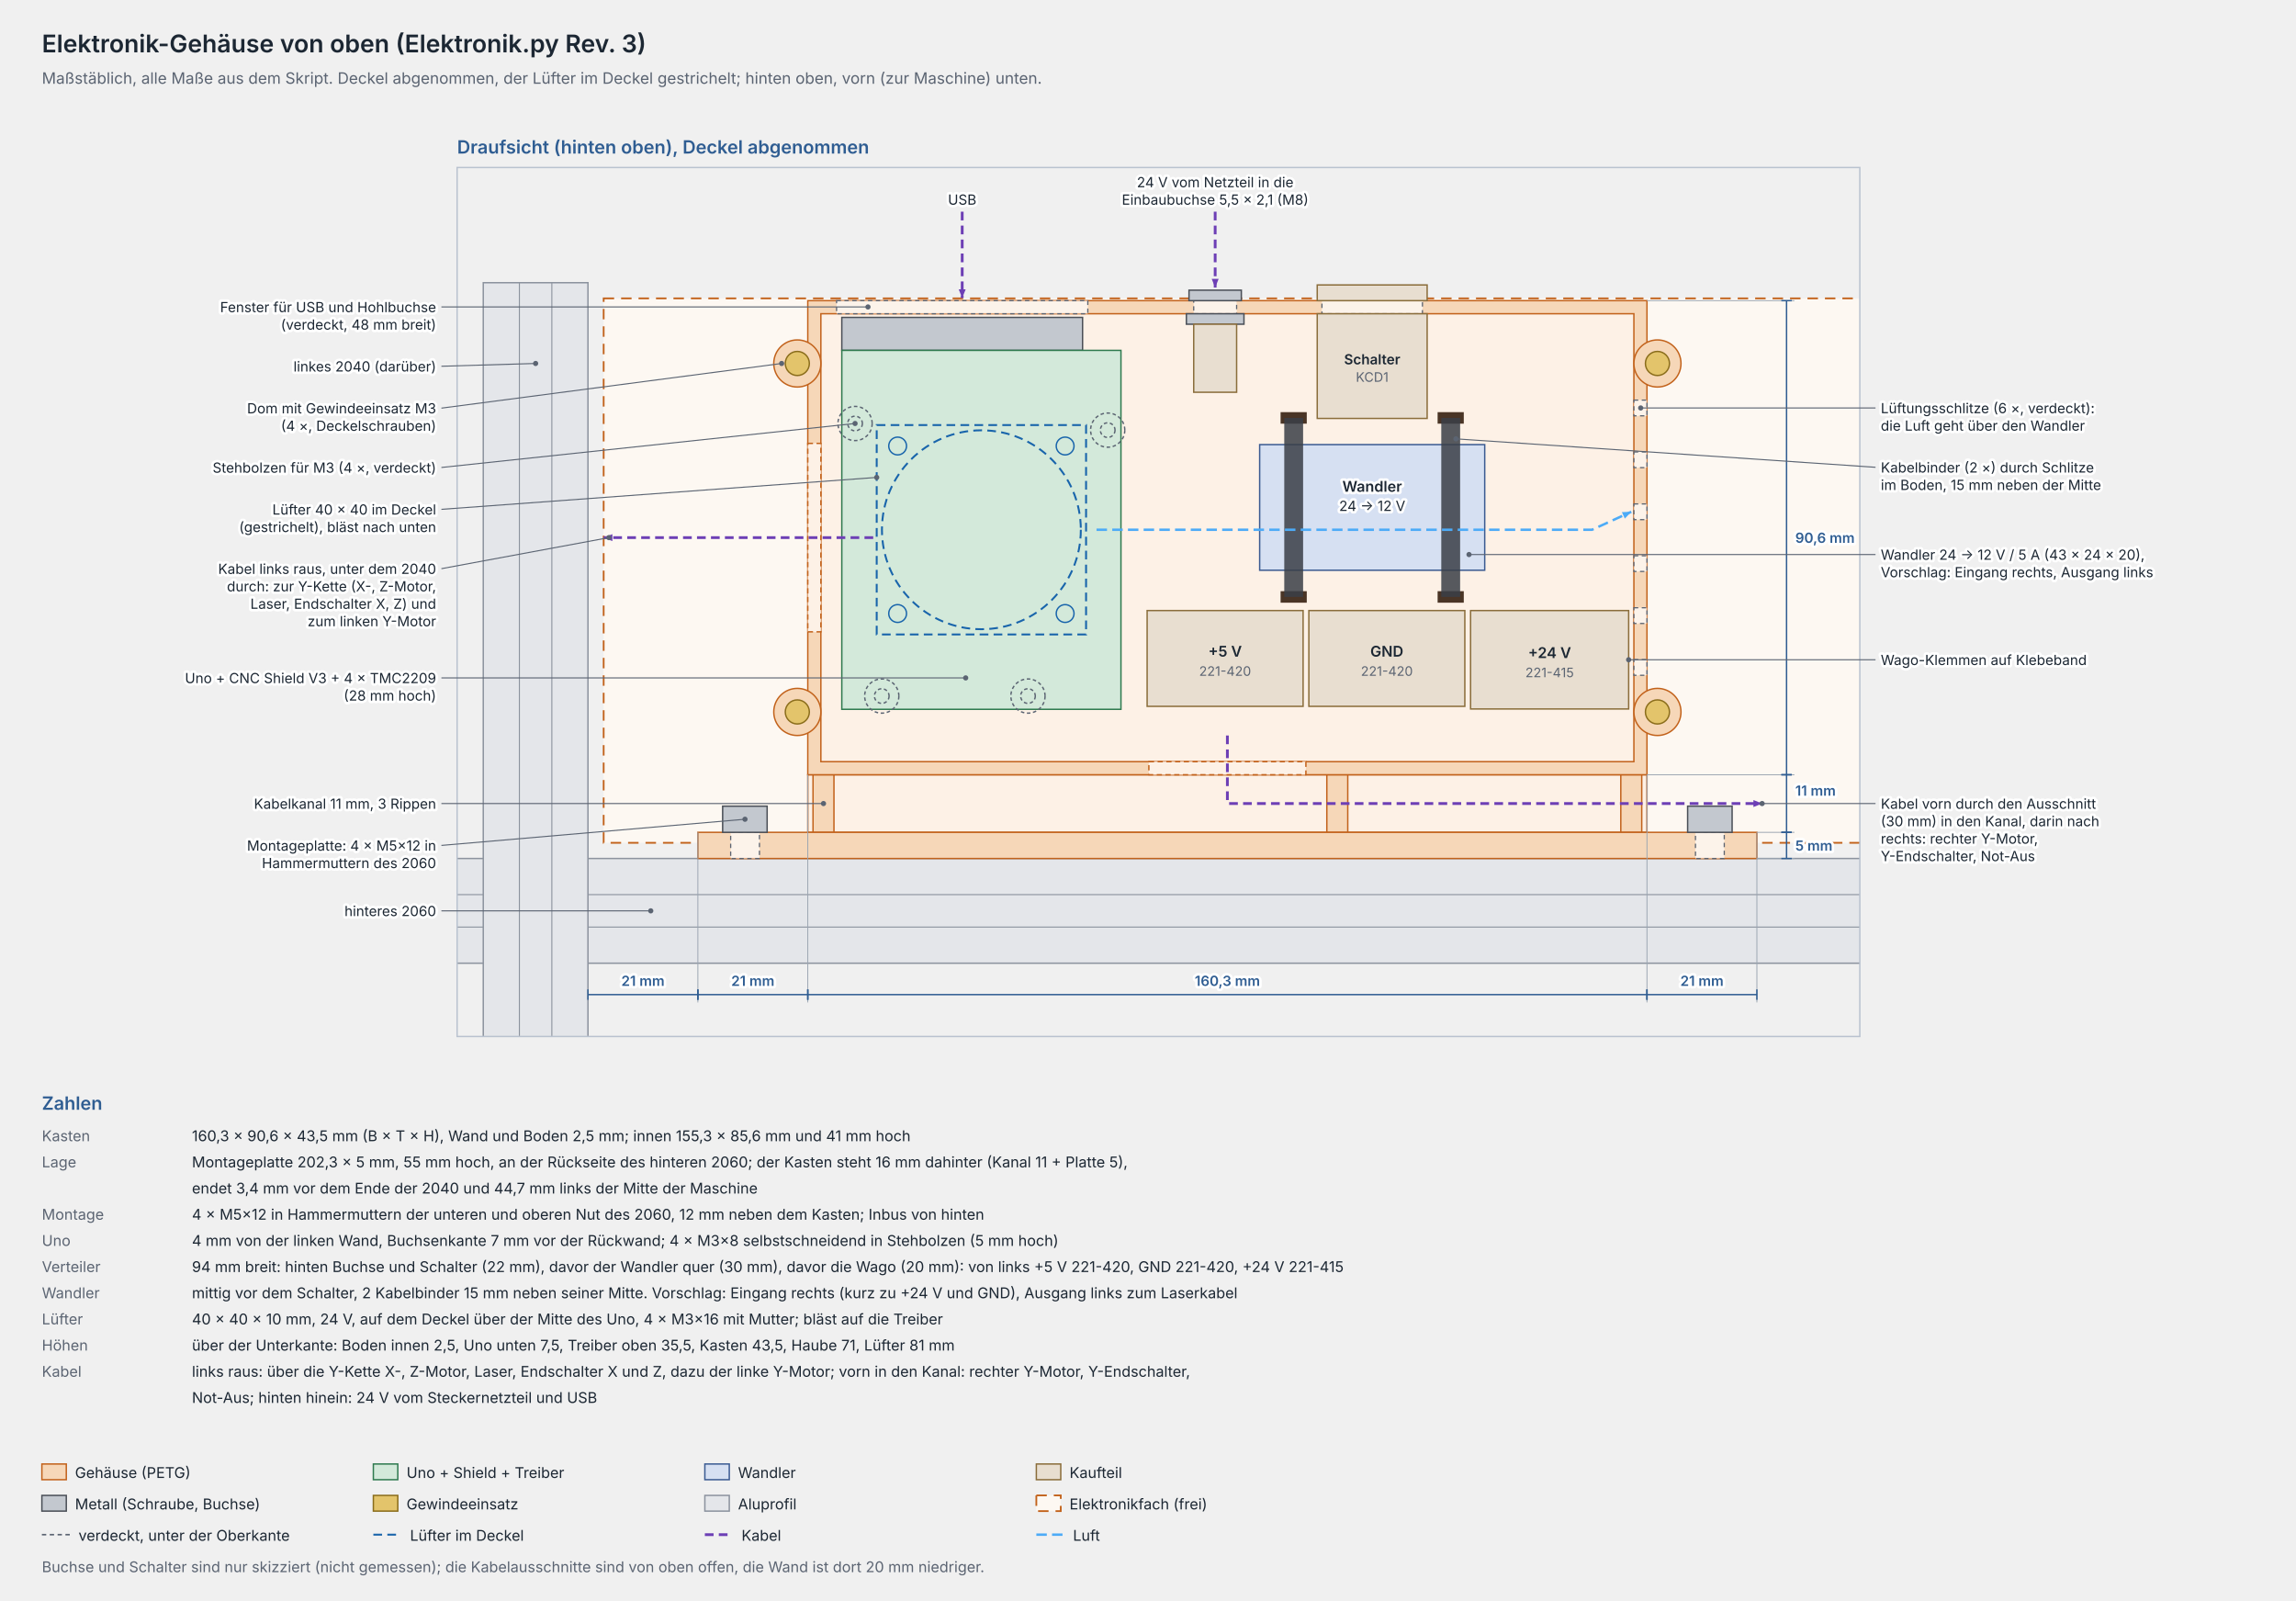
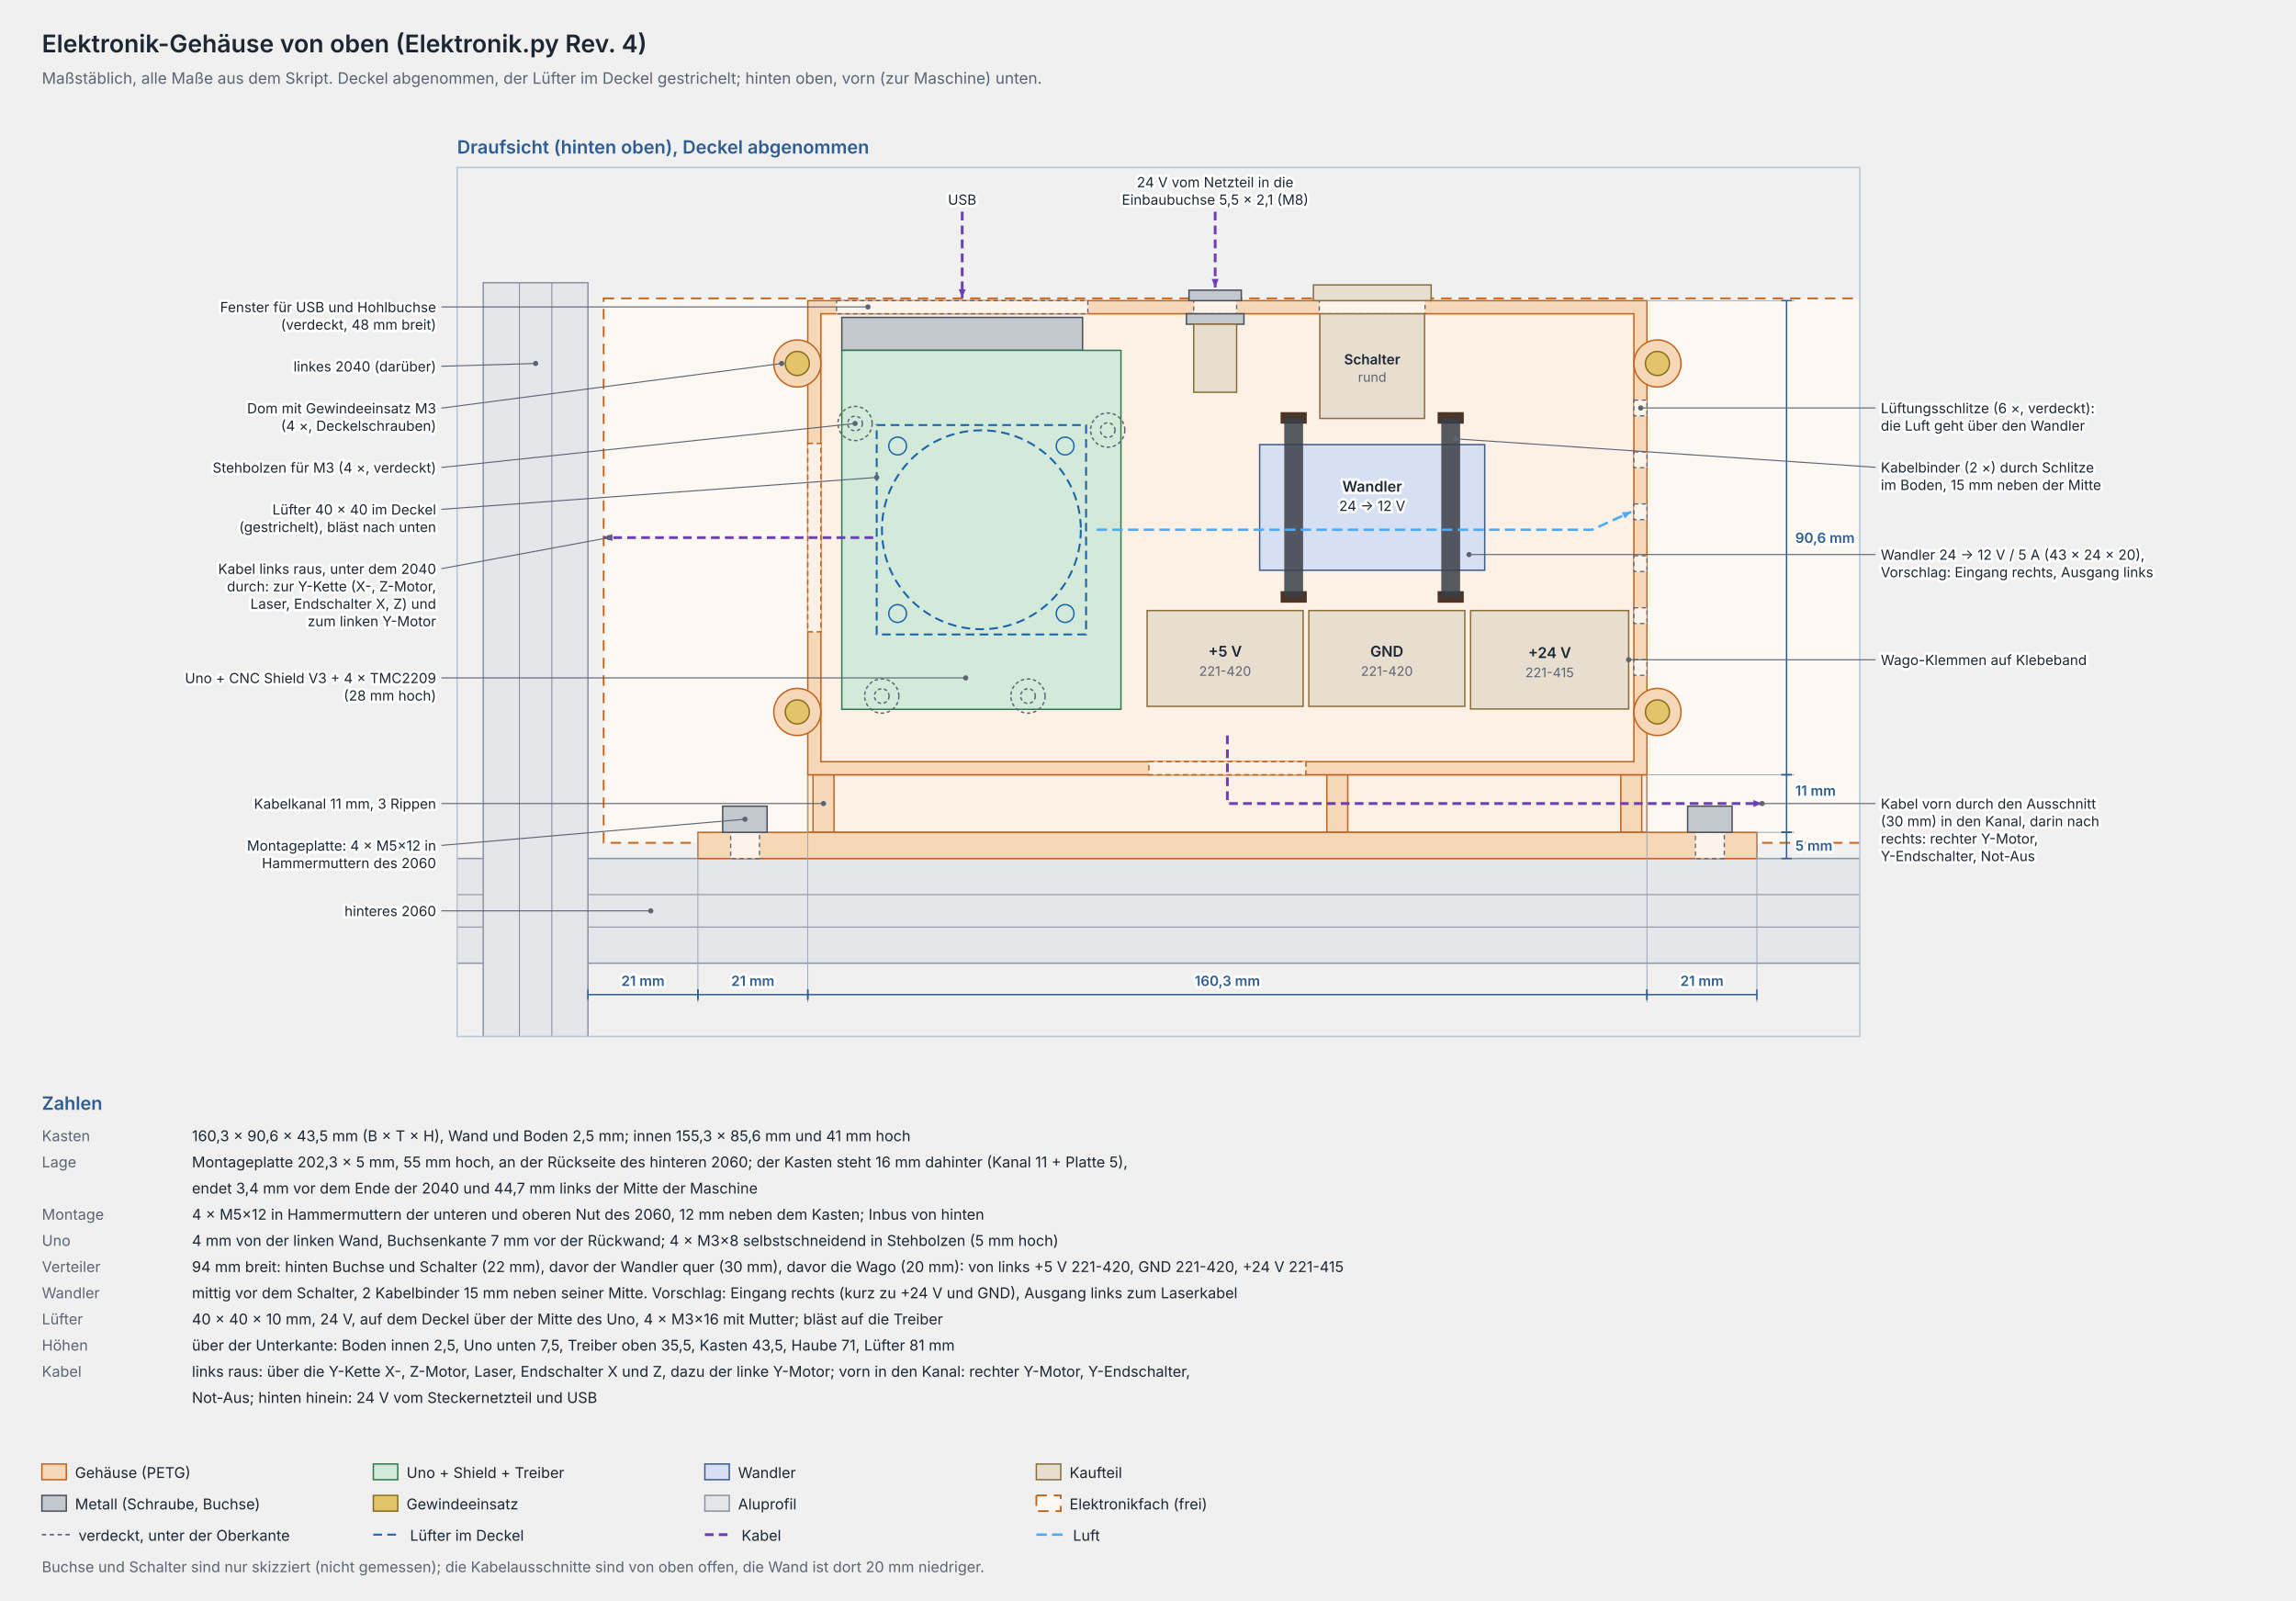
<svg xmlns="http://www.w3.org/2000/svg" width="1316" height="917" viewBox="0 0 1316 917" font-family="Inter, Helvetica, Arial, sans-serif">
-   <text x="24.0" y="30.0" font-size="14" fill="#1c2733" text-anchor="start" font-weight="600">Elektronik-Gehäuse von oben (Elektronik.py Rev. 3)</text>
+   <text x="24.0" y="30.0" font-size="14" fill="#1c2733" text-anchor="start" font-weight="600">Elektronik-Gehäuse von oben (Elektronik.py Rev. 4)</text>
  <text x="24.0" y="48.0" font-size="9" fill="#5b6472" text-anchor="start">Maßstäblich, alle Maße aus dem Skript. Deckel abgenommen, der Lüfter im Deckel gestrichelt; hinten oben, vorn (zur Maschine) unten.</text>
  <clipPath id="box">
    <rect x="262.0" y="96.0" width="804.0" height="498.0" />
  </clipPath>
  <g clip-path="url(#box)">
    <rect x="346.0" y="171.0" width="1464.0" height="312.0" fill="#fdf8f2" stroke="#c2621b" stroke-width="1.0" stroke-dasharray="6 4" />
    <rect x="247.0" y="492.0" width="834.0" height="60.0" fill="#e4e6ea" stroke="#8c939e" stroke-width="0.8" />
    <line x1="247.0" y1="512.7" x2="1081.0" y2="512.7" stroke="#8c939e" stroke-width="0.6" />
    <line x1="247.0" y1="531.3" x2="1081.0" y2="531.3" stroke="#8c939e" stroke-width="0.6" />
    <rect x="277.0" y="162.0" width="60.0" height="447.0" fill="#e4e6ea" stroke="#8c939e" stroke-width="0.8" />
    <line x1="297.7" y1="162.0" x2="297.7" y2="609.0" stroke="#8c939e" stroke-width="0.6" />
    <line x1="316.3" y1="162.0" x2="316.3" y2="609.0" stroke="#8c939e" stroke-width="0.6" />
    <rect x="463.0" y="444.0" width="481.0" height="33.0" fill="#fdf1e6" stroke="#c2621b" stroke-width="0.8" />
    <rect x="466.0" y="444.0" width="12.0" height="33.0" fill="#f6d7b8" stroke="#c2621b" stroke-width="0.8" />
    <rect x="760.5" y="444.0" width="12.0" height="33.0" fill="#f6d7b8" stroke="#c2621b" stroke-width="0.8" />
    <rect x="929.0" y="444.0" width="12.0" height="33.0" fill="#f6d7b8" stroke="#c2621b" stroke-width="0.8" />
    <rect x="400.0" y="477.0" width="607.0" height="15.0" fill="#f6d7b8" stroke="#c2621b" stroke-width="0.8" />
    <rect x="418.8" y="477.0" width="16.5" height="15.0" fill="#ffffff" stroke="#5b6472" stroke-width="0.7" fill-opacity="0.7" stroke-dasharray="2.5 2" />
    <rect x="414.2" y="462.0" width="25.5" height="15.0" fill="#c3c8cf" stroke="#4a4f57" stroke-width="0.8" />
    <rect x="971.8" y="477.0" width="16.5" height="15.0" fill="#ffffff" stroke="#5b6472" stroke-width="0.7" fill-opacity="0.7" stroke-dasharray="2.5 2" />
    <rect x="967.3" y="462.0" width="25.5" height="15.0" fill="#c3c8cf" stroke="#4a4f57" stroke-width="0.8" />
    <rect x="463.0" y="172.3" width="481.0" height="271.7" fill="#f6d7b8" stroke="#c2621b" stroke-width="0.8" />
    <rect x="470.5" y="179.8" width="466.0" height="256.7" fill="#fdf1e6" stroke="#c2621b" stroke-width="0.8" />
    <rect x="463.0" y="254.1" width="7.5" height="108.0" fill="#fdf1e6" stroke="#c2621b" stroke-width="0.8" stroke-dasharray="3 2" />
    <rect x="658.5" y="436.5" width="90.0" height="7.5" fill="#fdf1e6" stroke="#c2621b" stroke-width="0.8" stroke-dasharray="3 2" />
    <rect x="479.5" y="172.3" width="144.0" height="7.5" fill="#ffffff" stroke="#5b6472" stroke-width="0.7" fill-opacity="0.7" stroke-dasharray="2.5 2" />
    <rect x="684.2" y="172.3" width="24.6" height="7.5" fill="#ffffff" stroke="#5b6472" stroke-width="0.7" fill-opacity="0.7" stroke-dasharray="2.5 2" />
-     <rect x="757.7" y="172.3" width="57.6" height="7.5" fill="#ffffff" stroke="#5b6472" stroke-width="0.7" fill-opacity="0.7" stroke-dasharray="2.5 2" />
+     <rect x="756.2" y="172.3" width="60.6" height="7.5" fill="#ffffff" stroke="#5b6472" stroke-width="0.7" fill-opacity="0.7" stroke-dasharray="2.5 2" />
    <rect x="936.5" y="229.3" width="7.5" height="9.0" fill="#ffffff" stroke="#5b6472" stroke-width="0.7" fill-opacity="0.7" stroke-dasharray="2.5 2" />
    <rect x="936.5" y="259.0" width="7.5" height="9.0" fill="#ffffff" stroke="#5b6472" stroke-width="0.7" fill-opacity="0.7" stroke-dasharray="2.5 2" />
    <rect x="936.5" y="288.8" width="7.5" height="9.0" fill="#ffffff" stroke="#5b6472" stroke-width="0.7" fill-opacity="0.7" stroke-dasharray="2.5 2" />
    <rect x="936.5" y="318.5" width="7.5" height="9.0" fill="#ffffff" stroke="#5b6472" stroke-width="0.7" fill-opacity="0.7" stroke-dasharray="2.5 2" />
    <rect x="936.5" y="348.3" width="7.5" height="9.0" fill="#ffffff" stroke="#5b6472" stroke-width="0.7" fill-opacity="0.7" stroke-dasharray="2.5 2" />
    <rect x="936.5" y="378.0" width="7.5" height="9.0" fill="#ffffff" stroke="#5b6472" stroke-width="0.7" fill-opacity="0.7" stroke-dasharray="2.5 2" />
    <circle cx="457.0" cy="208.3" r="13.5" fill="#f6d7b8" stroke="#c2621b" stroke-width="0.8" />
    <circle cx="457.0" cy="208.3" r="6.9" fill="#e3c46b" stroke="#8a6d1b" stroke-width="0.8" />
    <circle cx="457.0" cy="408.0" r="13.5" fill="#f6d7b8" stroke="#c2621b" stroke-width="0.8" />
    <circle cx="457.0" cy="408.0" r="6.9" fill="#e3c46b" stroke="#8a6d1b" stroke-width="0.8" />
    <circle cx="950.0" cy="208.3" r="13.5" fill="#f6d7b8" stroke="#c2621b" stroke-width="0.8" />
    <circle cx="950.0" cy="208.3" r="6.9" fill="#e3c46b" stroke="#8a6d1b" stroke-width="0.8" />
    <circle cx="950.0" cy="408.0" r="13.5" fill="#f6d7b8" stroke="#c2621b" stroke-width="0.8" />
    <circle cx="950.0" cy="408.0" r="6.9" fill="#e3c46b" stroke="#8a6d1b" stroke-width="0.8" />
    <rect x="734.0" y="236.2" width="15.0" height="6.6" fill="#4a3526" stroke="none" stroke-width="0.8" />
    <rect x="734.0" y="338.8" width="15.0" height="6.6" fill="#4a3526" stroke="none" stroke-width="0.8" />
    <rect x="824.0" y="236.2" width="15.0" height="6.6" fill="#4a3526" stroke="none" stroke-width="0.8" />
    <rect x="824.0" y="338.8" width="15.0" height="6.6" fill="#4a3526" stroke="none" stroke-width="0.8" />
    <rect x="482.5" y="181.9" width="138.0" height="18.9" fill="#c3c8cf" stroke="#4a4f57" stroke-width="0.8" />
    <rect x="482.5" y="200.8" width="160.0" height="205.7" fill="#d3e9da" stroke="#2f7a4f" stroke-width="0.8" />
    <circle cx="490.1" cy="242.7" r="9.8" fill="none" stroke="#5b6472" stroke-width="0.8" stroke-dasharray="2 1.5" />
    <circle cx="490.1" cy="242.7" r="4.2" fill="none" stroke="#5b6472" stroke-width="0.8" stroke-dasharray="2 1.5" />
    <circle cx="634.9" cy="246.5" r="9.8" fill="none" stroke="#5b6472" stroke-width="0.8" stroke-dasharray="2 1.5" />
    <circle cx="634.9" cy="246.5" r="4.2" fill="none" stroke="#5b6472" stroke-width="0.8" stroke-dasharray="2 1.5" />
    <circle cx="505.4" cy="398.9" r="9.8" fill="none" stroke="#5b6472" stroke-width="0.8" stroke-dasharray="2 1.5" />
    <circle cx="505.4" cy="398.9" r="4.2" fill="none" stroke="#5b6472" stroke-width="0.8" stroke-dasharray="2 1.5" />
    <circle cx="589.2" cy="398.9" r="9.8" fill="none" stroke="#5b6472" stroke-width="0.8" stroke-dasharray="2 1.5" />
    <circle cx="589.2" cy="398.9" r="4.2" fill="none" stroke="#5b6472" stroke-width="0.8" stroke-dasharray="2 1.5" />
    <rect x="680.0" y="179.8" width="33.0" height="6.0" fill="#c3c8cf" stroke="#4a4f57" stroke-width="0.8" />
    <rect x="684.2" y="185.8" width="24.6" height="39.0" fill="#e8ded0" stroke="#8a6d3b" stroke-width="0.8" />
    <rect x="681.5" y="166.3" width="30.0" height="6.0" fill="#c3c8cf" stroke="#4a4f57" stroke-width="0.8" />
-     <rect x="755.0" y="179.8" width="63.0" height="60.0" fill="#e8ded0" stroke="#8a6d3b" stroke-width="0.8" />
-     <rect x="755.0" y="163.3" width="63.0" height="9.0" fill="#e8ded0" stroke="#8a6d3b" stroke-width="0.8" />
+     <rect x="756.5" y="179.8" width="60.0" height="60.0" fill="#e8ded0" stroke="#8a6d3b" stroke-width="0.8" />
+     <rect x="752.8" y="163.3" width="67.5" height="9.0" fill="#e8ded0" stroke="#8a6d3b" stroke-width="0.8" />
    <rect x="722.0" y="254.8" width="129.0" height="72.0" fill="#d6e0f2" stroke="#3b5b92" stroke-width="0.8" />
    <rect x="736.1" y="239.5" width="10.8" height="102.6" fill="#3a3f47" stroke="none" stroke-width="0.8" fill-opacity="0.85" />
    <rect x="826.1" y="239.5" width="10.8" height="102.6" fill="#3a3f47" stroke="none" stroke-width="0.8" fill-opacity="0.85" />
    <rect x="657.5" y="349.9" width="89.4" height="54.9" fill="#e8ded0" stroke="#8a6d3b" stroke-width="0.8" />
    <rect x="750.2" y="349.9" width="89.4" height="54.9" fill="#e8ded0" stroke="#8a6d3b" stroke-width="0.8" />
    <rect x="842.9" y="349.9" width="90.6" height="56.4" fill="#e8ded0" stroke="#8a6d3b" stroke-width="0.8" />
    <rect x="502.5" y="243.6" width="120.0" height="120.0" fill="none" stroke="#1864ab" stroke-width="1.1" stroke-dasharray="5 3" />
    <circle cx="562.5" cy="303.6" r="57.0" fill="none" stroke="#1864ab" stroke-width="1.1" stroke-dasharray="5 3" />
    <circle cx="514.5" cy="255.6" r="5.1" fill="none" stroke="#1864ab" stroke-width="0.8" />
    <circle cx="514.5" cy="351.6" r="5.1" fill="none" stroke="#1864ab" stroke-width="0.8" />
    <circle cx="610.5" cy="255.6" r="5.1" fill="none" stroke="#1864ab" stroke-width="0.8" />
    <circle cx="610.5" cy="351.6" r="5.1" fill="none" stroke="#1864ab" stroke-width="0.8" />
    <polyline points="628.5,303.6 912.5,303.6 935.0,293.3" fill="none" stroke="#4dabf7" stroke-width="1.4" stroke-dasharray="6 3" stroke-linejoin="round" />
    <polygon points="935.0,293.3 931.3,297.2 929.6,293.5" fill="#4dabf7" />
    <polyline points="500.5,308.1 346.0,308.1" fill="none" stroke="#6d3fb5" stroke-width="1.6" stroke-dasharray="5 3" stroke-linejoin="round" />
    <polygon points="346.0,308.1 351.0,306.1 351.0,310.1" fill="#6d3fb5" />
    <polyline points="703.5,421.5 703.5,460.5 1010.0,460.5" fill="none" stroke="#6d3fb5" stroke-width="1.6" stroke-dasharray="5 3" stroke-linejoin="round" />
    <polygon points="1010.0,460.5 1005.0,462.5 1005.0,458.5" fill="#6d3fb5" />
    <polyline points="696.5,121.3 696.5,164.8" fill="none" stroke="#6d3fb5" stroke-width="1.6" stroke-dasharray="5 3" stroke-linejoin="round" />
    <polygon points="696.5,164.8 694.5,159.8 698.5,159.8" fill="#6d3fb5" />
    <polyline points="551.5,121.3 551.5,170.8" fill="none" stroke="#6d3fb5" stroke-width="1.6" stroke-dasharray="5 3" stroke-linejoin="round" />
    <polygon points="551.5,170.8 549.5,165.8 553.5,165.8" fill="#6d3fb5" />
    <text x="786.5" y="208.8" font-size="8.0" fill="#1c2733" text-anchor="middle" font-weight="600">Schalter</text>
-     <text x="786.5" y="218.8" font-size="7.5" fill="#5b6472" text-anchor="middle">KCD1</text>
+     <text x="786.5" y="218.8" font-size="7.5" fill="#5b6472" text-anchor="middle">rund</text>
    <text x="786.5" y="281.8" font-size="8.5" fill="#1c2733" text-anchor="middle" font-weight="600" stroke="#ffffff" stroke-width="3" stroke-linejoin="round" paint-order="stroke">Wandler</text>
    <text x="786.5" y="292.8" font-size="8.0" fill="#1c2733" text-anchor="middle" stroke="#ffffff" stroke-width="3" stroke-linejoin="round" paint-order="stroke">24 → 12 V</text>
    <text x="702.2" y="376.3" font-size="8.5" fill="#1c2733" text-anchor="middle" font-weight="600">+5 V</text>
    <text x="702.2" y="387.3" font-size="7.5" fill="#5b6472" text-anchor="middle">221-420</text>
    <text x="794.9" y="376.3" font-size="8.5" fill="#1c2733" text-anchor="middle" font-weight="600">GND</text>
    <text x="794.9" y="387.3" font-size="7.5" fill="#5b6472" text-anchor="middle">221-420</text>
    <text x="888.2" y="377.1" font-size="8.5" fill="#1c2733" text-anchor="middle" font-weight="600">+24 V</text>
    <text x="888.2" y="388.1" font-size="7.5" fill="#5b6472" text-anchor="middle">221-415</text>
  </g>
  <rect x="262.0" y="96.0" width="804.0" height="498.0" fill="none" stroke="#b9c2cf" stroke-width="0.8" />
  <text x="262.0" y="88.0" font-size="10.5" fill="#2f5d92" text-anchor="start" font-weight="600">Draufsicht (hinten oben), Deckel abgenommen</text>
  <line x1="400.0" y1="477.0" x2="400.0" y2="574.5" stroke="#9aa4b1" stroke-width="0.5" />
  <line x1="463.0" y1="444.0" x2="463.0" y2="574.5" stroke="#9aa4b1" stroke-width="0.5" />
  <line x1="944.0" y1="444.0" x2="944.0" y2="574.5" stroke="#9aa4b1" stroke-width="0.5" />
  <line x1="1007.0" y1="477.0" x2="1007.0" y2="574.5" stroke="#9aa4b1" stroke-width="0.5" />
  <line x1="337.0" y1="570.0" x2="400.0" y2="570.0" stroke="#2f5d92" stroke-width="0.8" />
  <line x1="337.0" y1="567.0" x2="337.0" y2="573.0" stroke="#2f5d92" stroke-width="0.8" />
  <line x1="400.0" y1="567.0" x2="400.0" y2="573.0" stroke="#2f5d92" stroke-width="0.8" />
  <text x="368.5" y="565.0" font-size="8.0" fill="#2f5d92" text-anchor="middle" font-weight="600" stroke="#ffffff" stroke-width="3" stroke-linejoin="round" paint-order="stroke">21 mm</text>
  <line x1="400.0" y1="570.0" x2="463.0" y2="570.0" stroke="#2f5d92" stroke-width="0.8" />
  <line x1="400.0" y1="567.0" x2="400.0" y2="573.0" stroke="#2f5d92" stroke-width="0.8" />
  <line x1="463.0" y1="567.0" x2="463.0" y2="573.0" stroke="#2f5d92" stroke-width="0.8" />
  <text x="431.5" y="565.0" font-size="8.0" fill="#2f5d92" text-anchor="middle" font-weight="600" stroke="#ffffff" stroke-width="3" stroke-linejoin="round" paint-order="stroke">21 mm</text>
  <line x1="463.0" y1="570.0" x2="944.0" y2="570.0" stroke="#2f5d92" stroke-width="0.8" />
  <line x1="463.0" y1="567.0" x2="463.0" y2="573.0" stroke="#2f5d92" stroke-width="0.8" />
  <line x1="944.0" y1="567.0" x2="944.0" y2="573.0" stroke="#2f5d92" stroke-width="0.8" />
  <text x="703.5" y="565.0" font-size="8.0" fill="#2f5d92" text-anchor="middle" font-weight="600" stroke="#ffffff" stroke-width="3" stroke-linejoin="round" paint-order="stroke">160,3 mm</text>
  <line x1="944.0" y1="570.0" x2="1007.0" y2="570.0" stroke="#2f5d92" stroke-width="0.8" />
  <line x1="944.0" y1="567.0" x2="944.0" y2="573.0" stroke="#2f5d92" stroke-width="0.8" />
  <line x1="1007.0" y1="567.0" x2="1007.0" y2="573.0" stroke="#2f5d92" stroke-width="0.8" />
  <text x="975.5" y="565.0" font-size="8.0" fill="#2f5d92" text-anchor="middle" font-weight="600" stroke="#ffffff" stroke-width="3" stroke-linejoin="round" paint-order="stroke">21 mm</text>
  <line x1="944.0" y1="172.3" x2="1028.5" y2="172.3" stroke="#9aa4b1" stroke-width="0.5" />
  <line x1="944.0" y1="444.0" x2="1028.5" y2="444.0" stroke="#9aa4b1" stroke-width="0.5" />
  <line x1="1007.0" y1="477.0" x2="1028.5" y2="477.0" stroke="#9aa4b1" stroke-width="0.5" />
  <line x1="1007.0" y1="492.0" x2="1028.5" y2="492.0" stroke="#9aa4b1" stroke-width="0.5" />
  <line x1="1024.0" y1="172.3" x2="1024.0" y2="444.0" stroke="#2f5d92" stroke-width="0.8" />
  <line x1="1021.0" y1="172.3" x2="1027.0" y2="172.3" stroke="#2f5d92" stroke-width="0.8" />
  <line x1="1021.0" y1="444.0" x2="1027.0" y2="444.0" stroke="#2f5d92" stroke-width="0.8" />
  <text x="1029.0" y="311.1" font-size="8.0" fill="#2f5d92" text-anchor="start" font-weight="600" stroke="#ffffff" stroke-width="3" stroke-linejoin="round" paint-order="stroke">90,6 mm</text>
  <line x1="1024.0" y1="444.0" x2="1024.0" y2="477.0" stroke="#2f5d92" stroke-width="0.8" />
  <line x1="1021.0" y1="444.0" x2="1027.0" y2="444.0" stroke="#2f5d92" stroke-width="0.8" />
  <line x1="1021.0" y1="477.0" x2="1027.0" y2="477.0" stroke="#2f5d92" stroke-width="0.8" />
  <text x="1029.0" y="456.0" font-size="8.0" fill="#2f5d92" text-anchor="start" font-weight="600" stroke="#ffffff" stroke-width="3" stroke-linejoin="round" paint-order="stroke">11 mm</text>
  <line x1="1024.0" y1="477.0" x2="1024.0" y2="492.0" stroke="#2f5d92" stroke-width="0.8" />
  <line x1="1021.0" y1="477.0" x2="1027.0" y2="477.0" stroke="#2f5d92" stroke-width="0.8" />
  <line x1="1021.0" y1="492.0" x2="1027.0" y2="492.0" stroke="#2f5d92" stroke-width="0.8" />
  <text x="1029.0" y="487.5" font-size="8.0" fill="#2f5d92" text-anchor="start" font-weight="600" stroke="#ffffff" stroke-width="3" stroke-linejoin="round" paint-order="stroke">5 mm</text>
  <text x="696.5" y="107.3" font-size="8.0" fill="#1c2733" text-anchor="middle" stroke="#ffffff" stroke-width="3" stroke-linejoin="round" paint-order="stroke">24 V vom Netzteil in die</text>
  <text x="696.5" y="117.3" font-size="8.0" fill="#1c2733" text-anchor="middle" stroke="#ffffff" stroke-width="3" stroke-linejoin="round" paint-order="stroke">Einbaubuchse 5,5 × 2,1 (M8)</text>
  <text x="551.5" y="117.3" font-size="8.0" fill="#1c2733" text-anchor="middle" stroke="#ffffff" stroke-width="3" stroke-linejoin="round" paint-order="stroke">USB</text>
  <line x1="497.5" y1="175.9" x2="253.0" y2="175.9" stroke="#5b6472" stroke-width="0.6" />
  <circle cx="497.5" cy="175.9" r="1.5" fill="#5b6472" />
  <text x="250.0" y="178.9" font-size="8.0" fill="#1c2733" text-anchor="end" stroke="#ffffff" stroke-width="3" stroke-linejoin="round" paint-order="stroke">Fenster für USB und Hohlbuchse</text>
  <text x="250.0" y="188.9" font-size="8.0" fill="#1c2733" text-anchor="end" stroke="#ffffff" stroke-width="3" stroke-linejoin="round" paint-order="stroke">(verdeckt, 48 mm breit)</text>
  <line x1="307.0" y1="208.3" x2="253.0" y2="209.9" stroke="#5b6472" stroke-width="0.6" />
  <circle cx="307.0" cy="208.3" r="1.5" fill="#5b6472" />
  <text x="250.0" y="212.9" font-size="8.0" fill="#1c2733" text-anchor="end" stroke="#ffffff" stroke-width="3" stroke-linejoin="round" paint-order="stroke">linkes 2040 (darüber)</text>
  <line x1="448.0" y1="208.3" x2="253.0" y2="233.9" stroke="#5b6472" stroke-width="0.6" />
  <circle cx="448.0" cy="208.3" r="1.5" fill="#5b6472" />
  <text x="250.0" y="236.9" font-size="8.0" fill="#1c2733" text-anchor="end" stroke="#ffffff" stroke-width="3" stroke-linejoin="round" paint-order="stroke">Dom mit Gewindeeinsatz M3</text>
  <text x="250.0" y="246.9" font-size="8.0" fill="#1c2733" text-anchor="end" stroke="#ffffff" stroke-width="3" stroke-linejoin="round" paint-order="stroke">(4 ×, Deckelschrauben)</text>
  <line x1="490.1" y1="242.7" x2="253.0" y2="267.9" stroke="#5b6472" stroke-width="0.6" />
  <circle cx="490.1" cy="242.7" r="1.5" fill="#5b6472" />
  <text x="250.0" y="270.9" font-size="8.0" fill="#1c2733" text-anchor="end" stroke="#ffffff" stroke-width="3" stroke-linejoin="round" paint-order="stroke">Stehbolzen für M3 (4 ×, verdeckt)</text>
  <line x1="502.5" y1="273.6" x2="253.0" y2="291.9" stroke="#5b6472" stroke-width="0.6" />
  <circle cx="502.5" cy="273.6" r="1.5" fill="#5b6472" />
  <text x="250.0" y="294.9" font-size="8.0" fill="#1c2733" text-anchor="end" stroke="#ffffff" stroke-width="3" stroke-linejoin="round" paint-order="stroke">Lüfter 40 × 40 im Deckel</text>
  <text x="250.0" y="304.9" font-size="8.0" fill="#1c2733" text-anchor="end" stroke="#ffffff" stroke-width="3" stroke-linejoin="round" paint-order="stroke">(gestrichelt), bläst nach unten</text>
  <line x1="349.0" y1="308.1" x2="253.0" y2="325.9" stroke="#5b6472" stroke-width="0.6" />
  <circle cx="349.0" cy="308.1" r="1.5" fill="#5b6472" />
  <text x="250.0" y="328.9" font-size="8.0" fill="#1c2733" text-anchor="end" stroke="#ffffff" stroke-width="3" stroke-linejoin="round" paint-order="stroke">Kabel links raus, unter dem 2040</text>
  <text x="250.0" y="338.9" font-size="8.0" fill="#1c2733" text-anchor="end" stroke="#ffffff" stroke-width="3" stroke-linejoin="round" paint-order="stroke">durch: zur Y-Kette (X-, Z-Motor,</text>
  <text x="250.0" y="348.9" font-size="8.0" fill="#1c2733" text-anchor="end" stroke="#ffffff" stroke-width="3" stroke-linejoin="round" paint-order="stroke">Laser, Endschalter X, Z) und</text>
  <text x="250.0" y="358.9" font-size="8.0" fill="#1c2733" text-anchor="end" stroke="#ffffff" stroke-width="3" stroke-linejoin="round" paint-order="stroke">zum linken Y-Motor</text>
  <line x1="553.5" y1="388.5" x2="253.0" y2="388.5" stroke="#5b6472" stroke-width="0.6" />
  <circle cx="553.5" cy="388.5" r="1.5" fill="#5b6472" />
  <text x="250.0" y="391.5" font-size="8.0" fill="#1c2733" text-anchor="end" stroke="#ffffff" stroke-width="3" stroke-linejoin="round" paint-order="stroke">Uno + CNC Shield V3 + 4 × TMC2209</text>
  <text x="250.0" y="401.5" font-size="8.0" fill="#1c2733" text-anchor="end" stroke="#ffffff" stroke-width="3" stroke-linejoin="round" paint-order="stroke">(28 mm hoch)</text>
  <line x1="472.0" y1="460.5" x2="253.0" y2="460.5" stroke="#5b6472" stroke-width="0.6" />
  <circle cx="472.0" cy="460.5" r="1.5" fill="#5b6472" />
  <text x="250.0" y="463.5" font-size="8.0" fill="#1c2733" text-anchor="end" stroke="#ffffff" stroke-width="3" stroke-linejoin="round" paint-order="stroke">Kabelkanal 11 mm, 3 Rippen</text>
  <line x1="427.0" y1="469.5" x2="253.0" y2="484.5" stroke="#5b6472" stroke-width="0.6" />
  <circle cx="427.0" cy="469.5" r="1.5" fill="#5b6472" />
  <text x="250.0" y="487.5" font-size="8.0" fill="#1c2733" text-anchor="end" stroke="#ffffff" stroke-width="3" stroke-linejoin="round" paint-order="stroke">Montageplatte: 4 × M5×12 in</text>
  <text x="250.0" y="497.5" font-size="8.0" fill="#1c2733" text-anchor="end" stroke="#ffffff" stroke-width="3" stroke-linejoin="round" paint-order="stroke">Hammermuttern des 2060</text>
  <line x1="373.0" y1="522.0" x2="253.0" y2="522.0" stroke="#5b6472" stroke-width="0.6" />
  <circle cx="373.0" cy="522.0" r="1.5" fill="#5b6472" />
  <text x="250.0" y="525.0" font-size="8.0" fill="#1c2733" text-anchor="end" stroke="#ffffff" stroke-width="3" stroke-linejoin="round" paint-order="stroke">hinteres 2060</text>
  <line x1="940.4" y1="233.8" x2="1075.0" y2="233.8" stroke="#5b6472" stroke-width="0.6" />
  <circle cx="940.4" cy="233.8" r="1.5" fill="#5b6472" />
  <text x="1078.0" y="236.8" font-size="8.0" fill="#1c2733" text-anchor="start" stroke="#ffffff" stroke-width="3" stroke-linejoin="round" paint-order="stroke">Lüftungsschlitze (6 ×, verdeckt):</text>
  <text x="1078.0" y="246.8" font-size="8.0" fill="#1c2733" text-anchor="start" stroke="#ffffff" stroke-width="3" stroke-linejoin="round" paint-order="stroke">die Luft geht über den Wandler</text>
  <line x1="834.5" y1="251.5" x2="1075.0" y2="267.8" stroke="#5b6472" stroke-width="0.6" />
  <circle cx="834.5" cy="251.5" r="1.5" fill="#5b6472" />
  <text x="1078.0" y="270.8" font-size="8.0" fill="#1c2733" text-anchor="start" stroke="#ffffff" stroke-width="3" stroke-linejoin="round" paint-order="stroke">Kabelbinder (2 ×) durch Schlitze</text>
  <text x="1078.0" y="280.8" font-size="8.0" fill="#1c2733" text-anchor="start" stroke="#ffffff" stroke-width="3" stroke-linejoin="round" paint-order="stroke">im Boden, 15 mm neben der Mitte</text>
  <line x1="842.0" y1="317.8" x2="1075.0" y2="317.8" stroke="#5b6472" stroke-width="0.6" />
  <circle cx="842.0" cy="317.8" r="1.5" fill="#5b6472" />
  <text x="1078.0" y="320.8" font-size="8.0" fill="#1c2733" text-anchor="start" stroke="#ffffff" stroke-width="3" stroke-linejoin="round" paint-order="stroke">Wandler 24 → 12 V / 5 A (43 × 24 × 20),</text>
  <text x="1078.0" y="330.8" font-size="8.0" fill="#1c2733" text-anchor="start" stroke="#ffffff" stroke-width="3" stroke-linejoin="round" paint-order="stroke">Vorschlag: Eingang rechts, Ausgang links</text>
  <line x1="933.5" y1="378.1" x2="1075.0" y2="378.1" stroke="#5b6472" stroke-width="0.6" />
  <circle cx="933.5" cy="378.1" r="1.5" fill="#5b6472" />
  <text x="1078.0" y="381.1" font-size="8.0" fill="#1c2733" text-anchor="start" stroke="#ffffff" stroke-width="3" stroke-linejoin="round" paint-order="stroke">Wago-Klemmen auf Klebeband</text>
  <line x1="1010.0" y1="460.5" x2="1075.0" y2="460.5" stroke="#5b6472" stroke-width="0.6" />
  <circle cx="1010.0" cy="460.5" r="1.5" fill="#5b6472" />
  <text x="1078.0" y="463.5" font-size="8.0" fill="#1c2733" text-anchor="start" stroke="#ffffff" stroke-width="3" stroke-linejoin="round" paint-order="stroke">Kabel vorn durch den Ausschnitt</text>
  <text x="1078.0" y="473.5" font-size="8.0" fill="#1c2733" text-anchor="start" stroke="#ffffff" stroke-width="3" stroke-linejoin="round" paint-order="stroke">(30 mm) in den Kanal, darin nach</text>
  <text x="1078.0" y="483.5" font-size="8.0" fill="#1c2733" text-anchor="start" stroke="#ffffff" stroke-width="3" stroke-linejoin="round" paint-order="stroke">rechts: rechter Y-Motor,</text>
  <text x="1078.0" y="493.5" font-size="8.0" fill="#1c2733" text-anchor="start" stroke="#ffffff" stroke-width="3" stroke-linejoin="round" paint-order="stroke">Y-Endschalter, Not-Aus</text>
  <text x="24.0" y="636.0" font-size="10.5" fill="#2f5d92" text-anchor="start" font-weight="600">Zahlen</text>
  <text x="24.0" y="654.0" font-size="8.5" fill="#5b6472" text-anchor="start">Kasten</text>
  <text x="110.0" y="654.0" font-size="8.5" fill="#1c2733" text-anchor="start">160,3 × 90,6 × 43,5 mm (B × T × H), Wand und Boden 2,5 mm; innen 155,3 × 85,6 mm und 41 mm hoch</text>
  <text x="24.0" y="669.0" font-size="8.5" fill="#5b6472" text-anchor="start">Lage</text>
  <text x="110.0" y="669.0" font-size="8.5" fill="#1c2733" text-anchor="start">Montageplatte 202,3 × 5 mm, 55 mm hoch, an der Rückseite des hinteren 2060; der Kasten steht 16 mm dahinter (Kanal 11 + Platte 5),</text>
  <text x="24.0" y="684.0" font-size="8.5" fill="#5b6472" text-anchor="start" />
  <text x="110.0" y="684.0" font-size="8.5" fill="#1c2733" text-anchor="start">endet 3,4 mm vor dem Ende der 2040 und 44,7 mm links der Mitte der Maschine</text>
  <text x="24.0" y="699.0" font-size="8.5" fill="#5b6472" text-anchor="start">Montage</text>
  <text x="110.0" y="699.0" font-size="8.5" fill="#1c2733" text-anchor="start">4 × M5×12 in Hammermuttern der unteren und oberen Nut des 2060, 12 mm neben dem Kasten; Inbus von hinten</text>
  <text x="24.0" y="714.0" font-size="8.5" fill="#5b6472" text-anchor="start">Uno</text>
  <text x="110.0" y="714.0" font-size="8.5" fill="#1c2733" text-anchor="start">4 mm von der linken Wand, Buchsenkante 7 mm vor der Rückwand; 4 × M3×8 selbstschneidend in Stehbolzen (5 mm hoch)</text>
  <text x="24.0" y="729.0" font-size="8.5" fill="#5b6472" text-anchor="start">Verteiler</text>
  <text x="110.0" y="729.0" font-size="8.5" fill="#1c2733" text-anchor="start">94 mm breit: hinten Buchse und Schalter (22 mm), davor der Wandler quer (30 mm), davor die Wago (20 mm): von links +5 V 221-420, GND 221-420, +24 V 221-415</text>
  <text x="24.0" y="744.0" font-size="8.5" fill="#5b6472" text-anchor="start">Wandler</text>
  <text x="110.0" y="744.0" font-size="8.5" fill="#1c2733" text-anchor="start">mittig vor dem Schalter, 2 Kabelbinder 15 mm neben seiner Mitte. Vorschlag: Eingang rechts (kurz zu +24 V und GND), Ausgang links zum Laserkabel</text>
  <text x="24.0" y="759.0" font-size="8.5" fill="#5b6472" text-anchor="start">Lüfter</text>
  <text x="110.0" y="759.0" font-size="8.5" fill="#1c2733" text-anchor="start">40 × 40 × 10 mm, 24 V, auf dem Deckel über der Mitte des Uno, 4 × M3×16 mit Mutter; bläst auf die Treiber</text>
  <text x="24.0" y="774.0" font-size="8.5" fill="#5b6472" text-anchor="start">Höhen</text>
  <text x="110.0" y="774.0" font-size="8.5" fill="#1c2733" text-anchor="start">über der Unterkante: Boden innen 2,5, Uno unten 7,5, Treiber oben 35,5, Kasten 43,5, Haube 71, Lüfter 81 mm</text>
  <text x="24.0" y="789.0" font-size="8.5" fill="#5b6472" text-anchor="start">Kabel</text>
  <text x="110.0" y="789.0" font-size="8.5" fill="#1c2733" text-anchor="start">links raus: über die Y-Kette X-, Z-Motor, Laser, Endschalter X und Z, dazu der linke Y-Motor; vorn in den Kanal: rechter Y-Motor, Y-Endschalter,</text>
  <text x="24.0" y="804.0" font-size="8.5" fill="#5b6472" text-anchor="start" />
  <text x="110.0" y="804.0" font-size="8.5" fill="#1c2733" text-anchor="start">Not-Aus; hinten hinein: 24 V vom Steckernetzteil und USB</text>
  <rect x="24.0" y="839.0" width="14.0" height="9.0" fill="#f6d7b8" stroke="#c2621b" stroke-width="0.8" />
  <text x="43.0" y="847.0" font-size="8.5" fill="#1c2733" text-anchor="start">Gehäuse (PETG)</text>
  <rect x="214.0" y="839.0" width="14.0" height="9.0" fill="#d3e9da" stroke="#2f7a4f" stroke-width="0.8" />
  <text x="233.0" y="847.0" font-size="8.5" fill="#1c2733" text-anchor="start">Uno + Shield + Treiber</text>
  <rect x="404.0" y="839.0" width="14.0" height="9.0" fill="#d6e0f2" stroke="#3b5b92" stroke-width="0.8" />
  <text x="423.0" y="847.0" font-size="8.5" fill="#1c2733" text-anchor="start">Wandler</text>
  <rect x="594.0" y="839.0" width="14.0" height="9.0" fill="#e8ded0" stroke="#8a6d3b" stroke-width="0.8" />
  <text x="613.0" y="847.0" font-size="8.5" fill="#1c2733" text-anchor="start">Kaufteil</text>
  <rect x="24.0" y="857.0" width="14.0" height="9.0" fill="#c3c8cf" stroke="#4a4f57" stroke-width="0.8" />
  <text x="43.0" y="865.0" font-size="8.5" fill="#1c2733" text-anchor="start">Metall (Schraube, Buchse)</text>
  <rect x="214.0" y="857.0" width="14.0" height="9.0" fill="#e3c46b" stroke="#8a6d1b" stroke-width="0.8" />
  <text x="233.0" y="865.0" font-size="8.5" fill="#1c2733" text-anchor="start">Gewindeeinsatz</text>
  <rect x="404.0" y="857.0" width="14.0" height="9.0" fill="#e4e6ea" stroke="#8c939e" stroke-width="0.8" />
  <text x="423.0" y="865.0" font-size="8.5" fill="#1c2733" text-anchor="start">Aluprofil</text>
  <rect x="594.0" y="857.0" width="14.0" height="9.0" fill="#fdf8f2" stroke="#c2621b" stroke-width="1.0" stroke-dasharray="6 4" />
  <text x="613.0" y="865.0" font-size="8.5" fill="#1c2733" text-anchor="start">Elektronikfach (frei)</text>
  <line x1="24.0" y1="879.5" x2="40.0" y2="879.5" stroke="#5b6472" stroke-width="0.9" stroke-dasharray="2.5 2" />
  <text x="45.0" y="883.0" font-size="8.5" fill="#1c2733" text-anchor="start">verdeckt, unter der Oberkante</text>
  <line x1="214.0" y1="879.5" x2="230.0" y2="879.5" stroke="#1864ab" stroke-width="1.1" stroke-dasharray="5 3" />
  <text x="235.0" y="883.0" font-size="8.5" fill="#1c2733" text-anchor="start">Lüfter im Deckel</text>
  <line x1="404.0" y1="879.5" x2="420.0" y2="879.5" stroke="#6d3fb5" stroke-width="1.6" stroke-dasharray="5 3" />
  <text x="425.0" y="883.0" font-size="8.5" fill="#1c2733" text-anchor="start">Kabel</text>
  <line x1="594.0" y1="879.5" x2="610.0" y2="879.5" stroke="#4dabf7" stroke-width="1.4" stroke-dasharray="6 3" />
  <text x="615.0" y="883.0" font-size="8.5" fill="#1c2733" text-anchor="start">Luft</text>
  <text x="24.0" y="901.0" font-size="8.5" fill="#5b6472" text-anchor="start">Buchse und Schalter sind nur skizziert (nicht gemessen); die Kabelausschnitte sind von oben offen, die Wand ist dort 20 mm niedriger.</text>
</svg>
